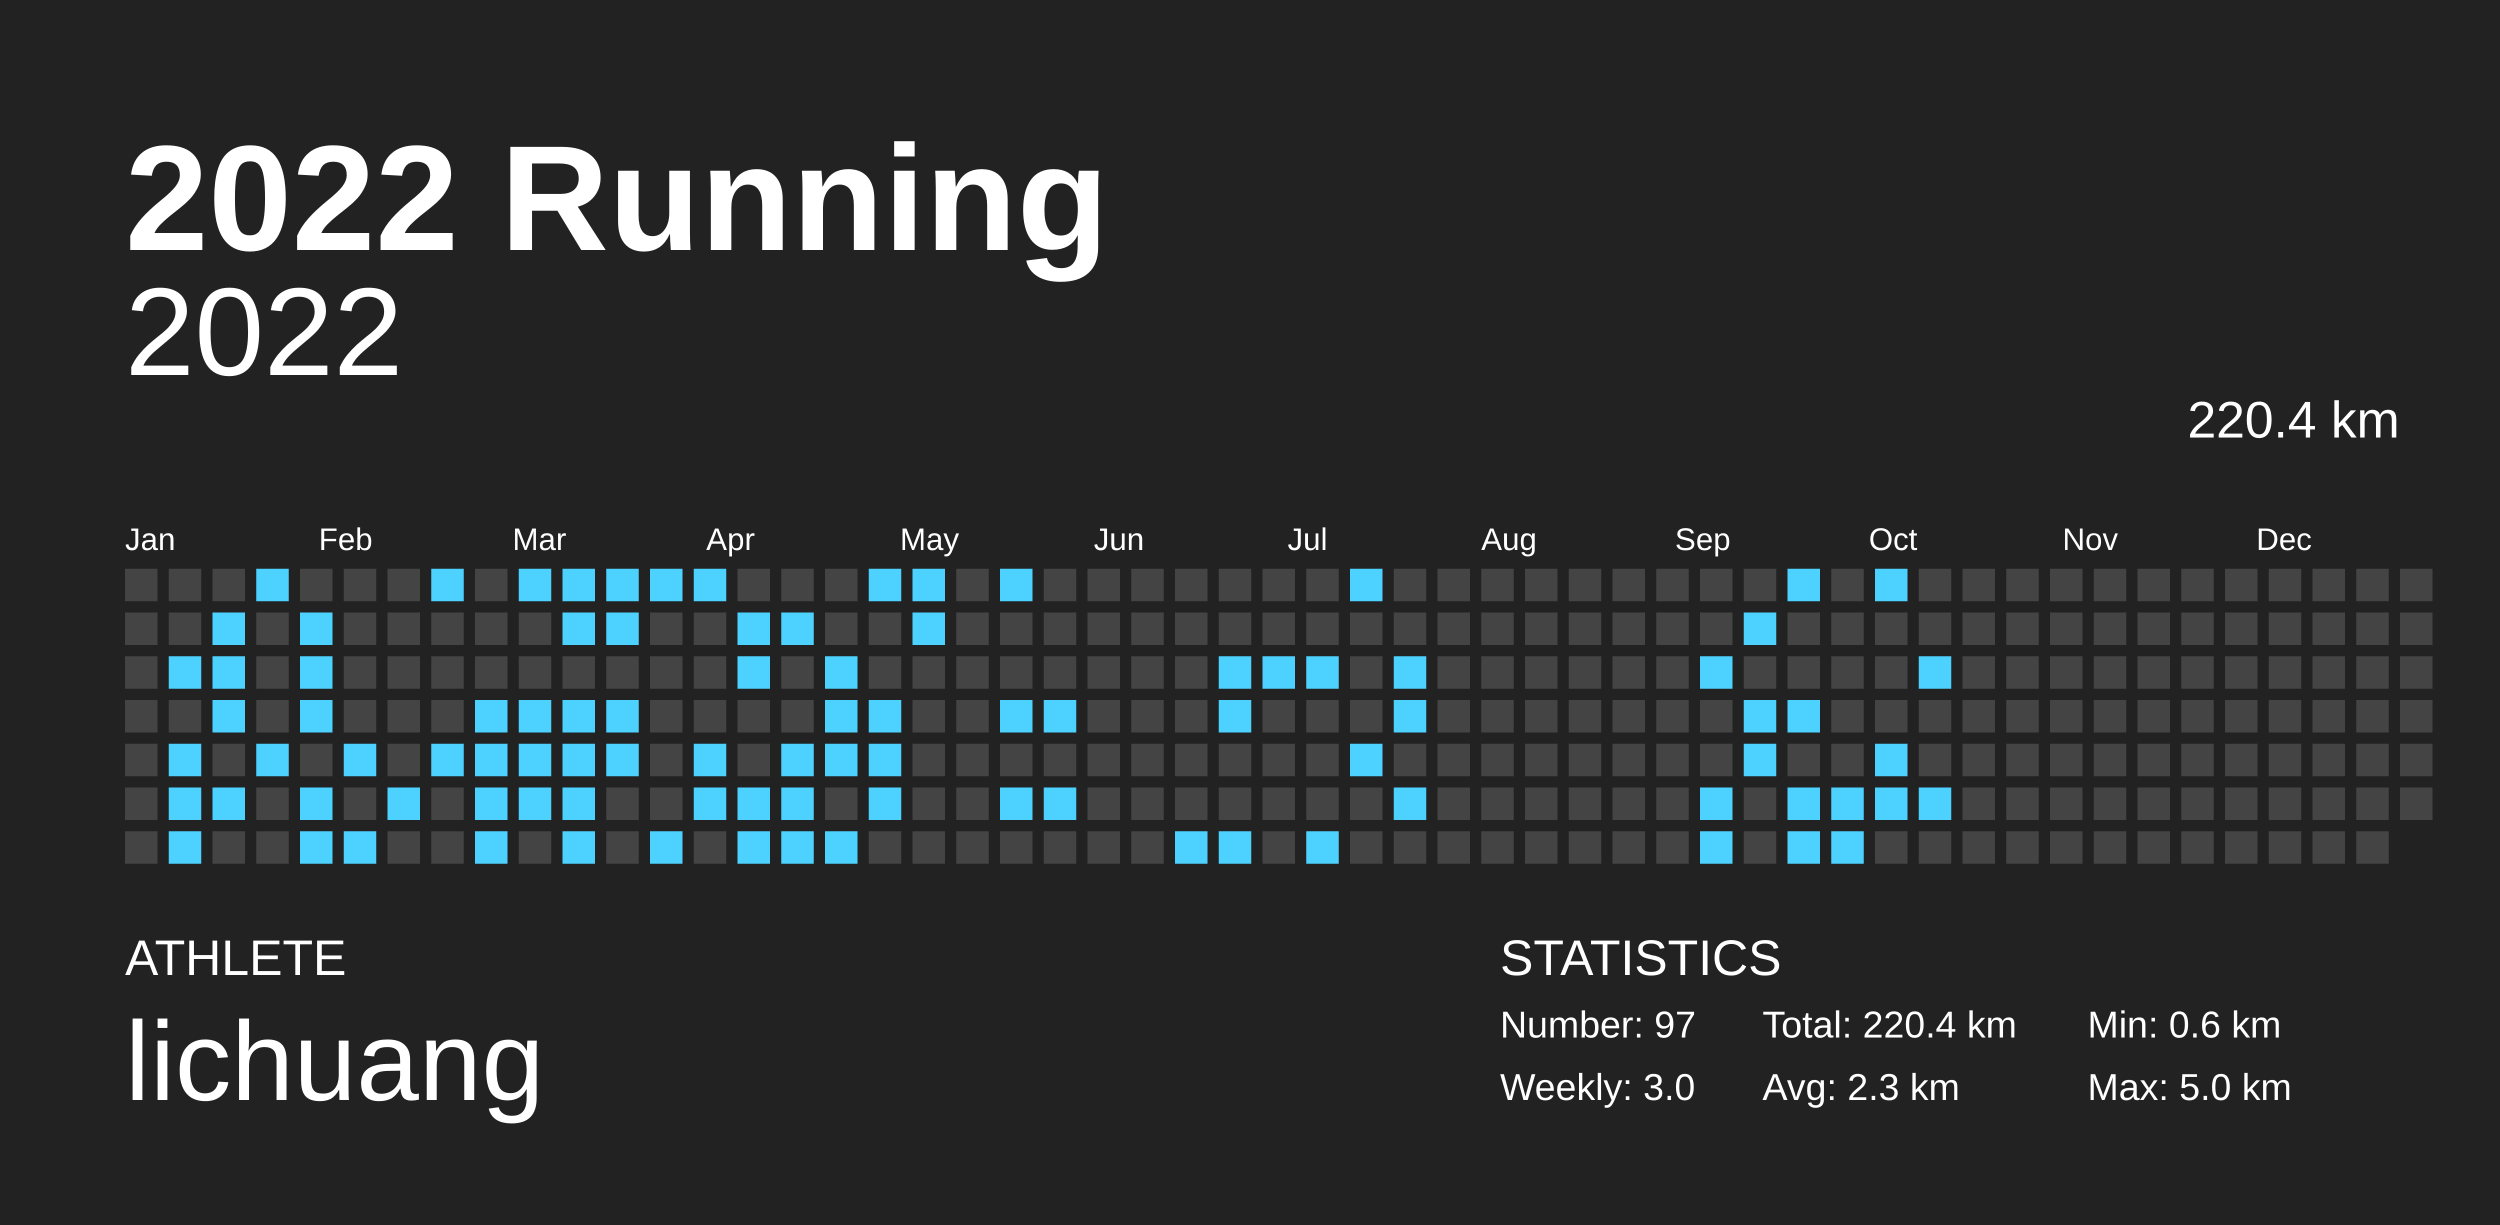
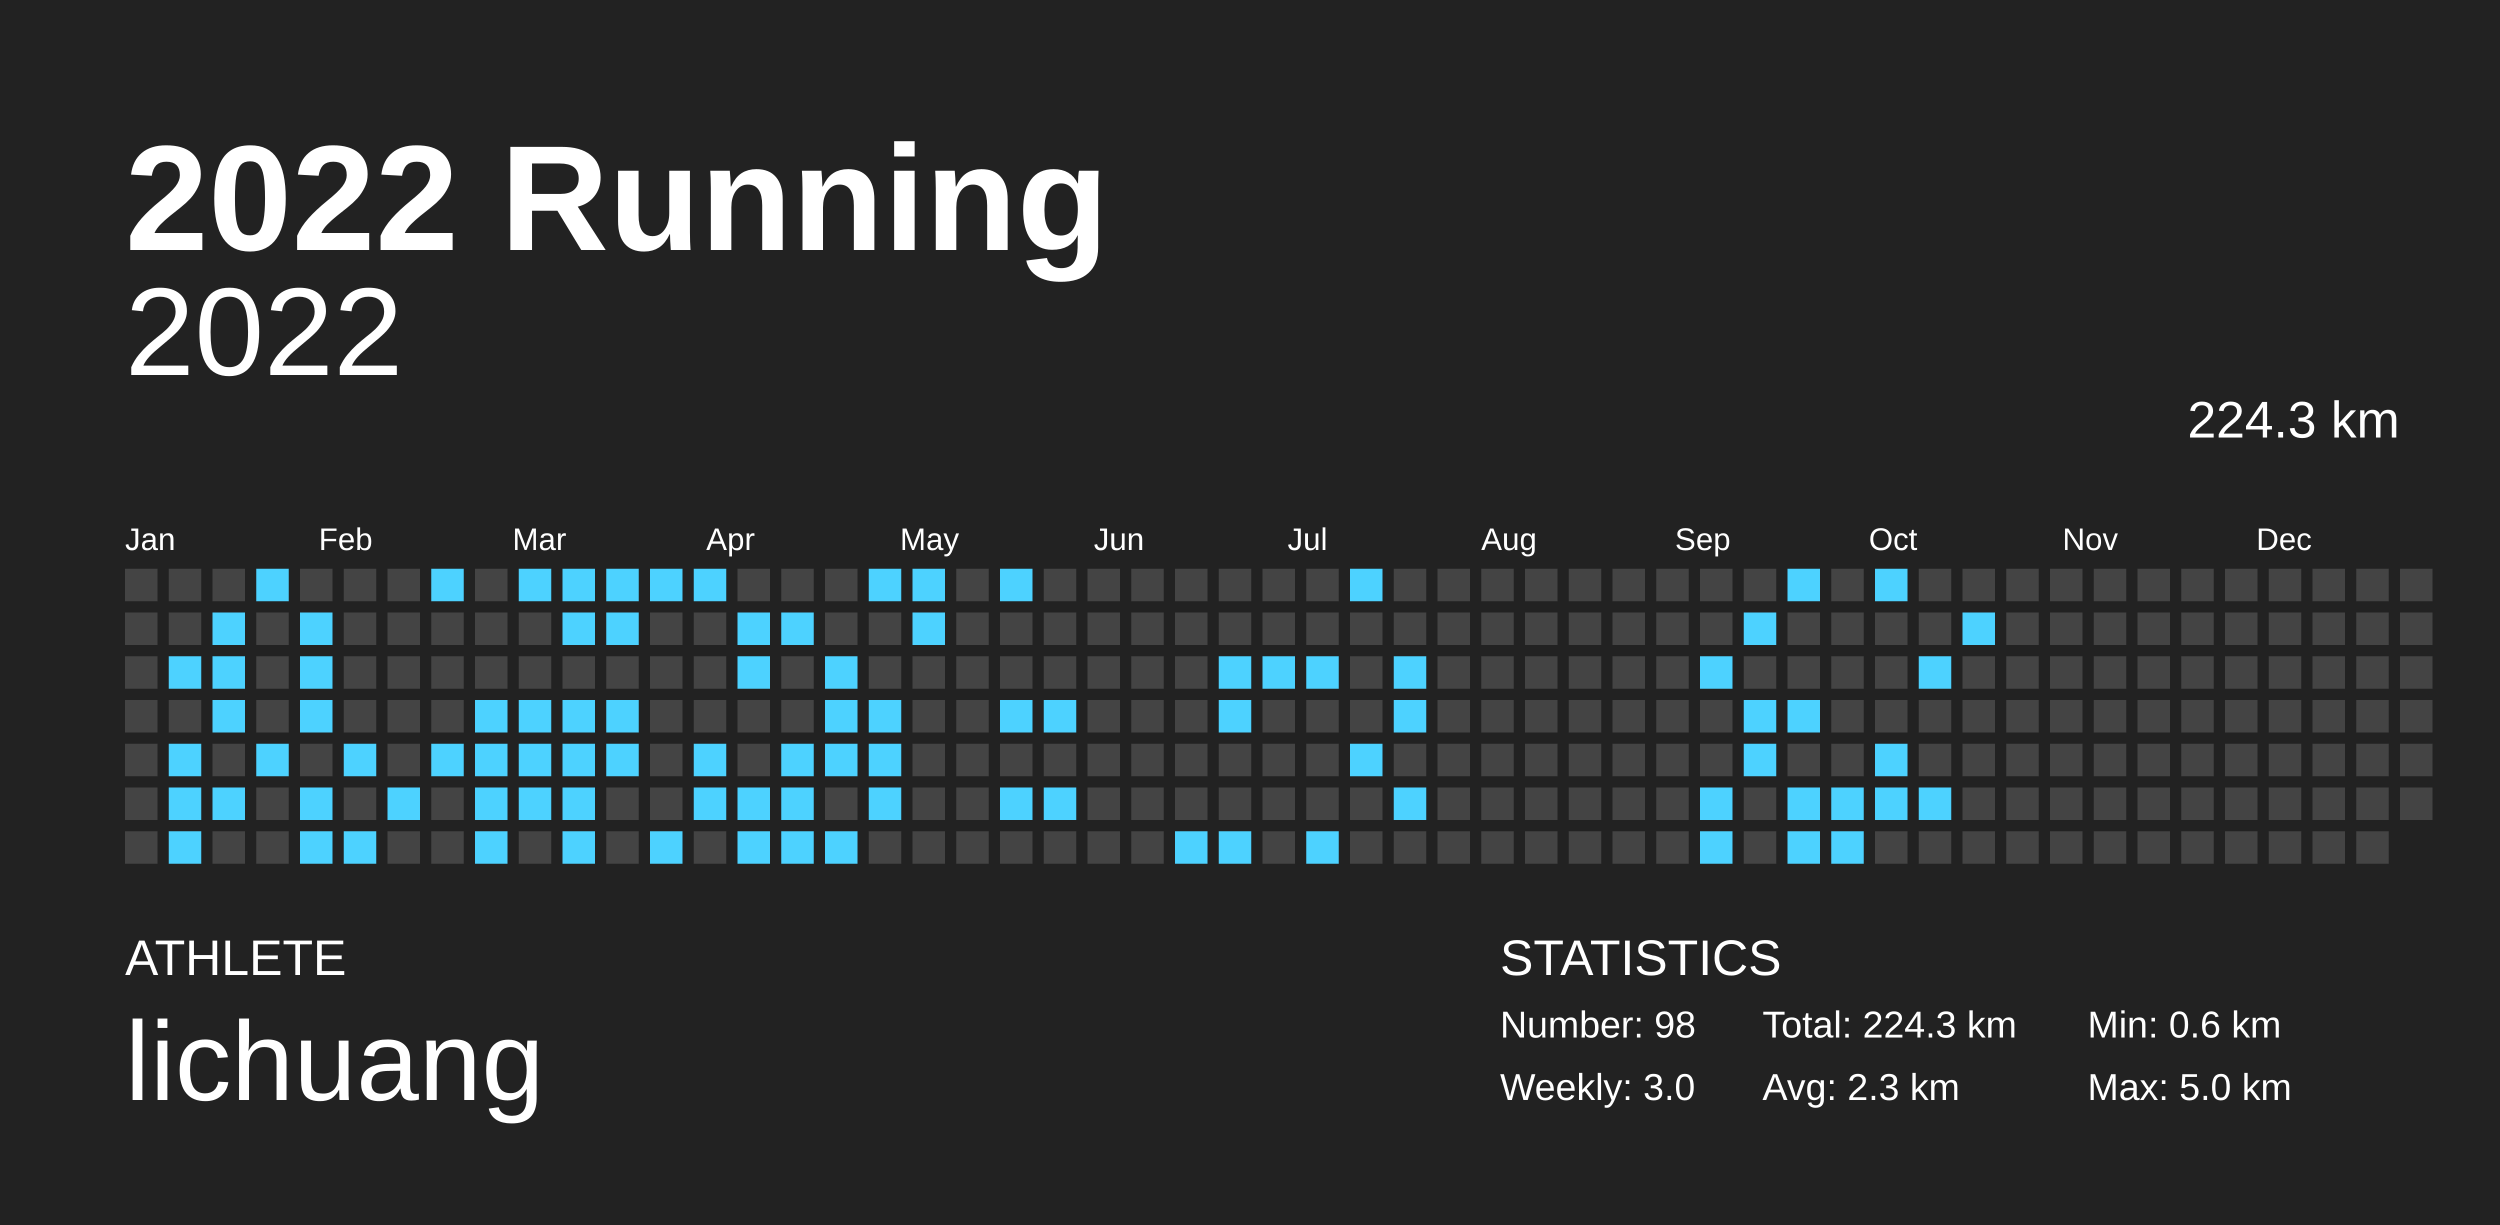
<svg xmlns="http://www.w3.org/2000/svg" baseProfile="full" height="98mm" version="1.1" viewBox="0,0,200,98" width="200mm">
  <defs />
  <rect fill="#222222" height="98" width="200" x="0" y="0" />
  <text fill="#FFFFFF" style="font-size:12px; font-family:Arial; font-weight:bold;" x="10" y="20">2022 Running</text>
  <text fill="#FFFFFF" style="font-size:4px; font-family:Arial" x="10" y="78">ATHLETE</text>
  <text fill="#FFFFFF" style="font-size:9px; font-family:Arial" x="10" y="88">lichuang</text>
  <text fill="#FFFFFF" style="font-size:4px; font-family:Arial" x="120" y="78">STATISTICS</text>
-   <text fill="#FFFFFF" style="font-size:3px; font-family:Arial" x="120" y="83">Number: 97</text>
+   <text fill="#FFFFFF" style="font-size:3px; font-family:Arial" x="120" y="83">Number: 98</text>
  <text fill="#FFFFFF" style="font-size:3px; font-family:Arial" x="120" y="88">Weekly: 3.0</text>
-   <text fill="#FFFFFF" style="font-size:3px; font-family:Arial" x="141" y="83">Total: 220.4 km</text>
+   <text fill="#FFFFFF" style="font-size:3px; font-family:Arial" x="141" y="83">Total: 224.3 km</text>
  <text fill="#FFFFFF" style="font-size:3px; font-family:Arial" x="141" y="88">Avg: 2.3 km</text>
  <text fill="#FFFFFF" style="font-size:3px; font-family:Arial" x="167" y="83">Min: 0.6 km</text>
  <text fill="#FFFFFF" style="font-size:3px; font-family:Arial" x="167" y="88">Max: 5.0 km</text>
  <text alignment-baseline="hanging" fill="#FFFFFF" style="font-size:10.0px; font-family:Arial;" x="10" y="30">2022</text>
-   <text alignment-baseline="hanging" fill="#FFFFFF" style="font-size:4.125px; font-family:Arial;" x="175" y="35">220.4 km</text>
+   <text alignment-baseline="hanging" fill="#FFFFFF" style="font-size:4.125px; font-family:Arial;" x="175" y="35">224.3 km</text>
  <text fill="#FFFFFF" style="font-size:2.5px; font-family:Arial" x="10.0" y="44">Jan</text>
  <text fill="#FFFFFF" style="font-size:2.5px; font-family:Arial" x="25.5" y="44">Feb</text>
  <text fill="#FFFFFF" style="font-size:2.5px; font-family:Arial" x="41.0" y="44">Mar</text>
  <text fill="#FFFFFF" style="font-size:2.5px; font-family:Arial" x="56.5" y="44">Apr</text>
  <text fill="#FFFFFF" style="font-size:2.5px; font-family:Arial" x="72.0" y="44">May</text>
  <text fill="#FFFFFF" style="font-size:2.5px; font-family:Arial" x="87.5" y="44">Jun</text>
  <text fill="#FFFFFF" style="font-size:2.5px; font-family:Arial" x="103.0" y="44">Jul</text>
  <text fill="#FFFFFF" style="font-size:2.5px; font-family:Arial" x="118.5" y="44">Aug</text>
  <text fill="#FFFFFF" style="font-size:2.5px; font-family:Arial" x="134.0" y="44">Sep</text>
  <text fill="#FFFFFF" style="font-size:2.5px; font-family:Arial" x="149.5" y="44">Oct</text>
  <text fill="#FFFFFF" style="font-size:2.5px; font-family:Arial" x="165.0" y="44">Nov</text>
  <text fill="#FFFFFF" style="font-size:2.5px; font-family:Arial" x="180.5" y="44">Dec</text>
  <rect fill="#444444" height="2.6" width="2.6" x="10.0" y="45.5" />
  <rect fill="#444444" height="2.6" width="2.6" x="10.0" y="49.0" />
  <rect fill="#444444" height="2.6" width="2.6" x="10.0" y="52.5" />
  <rect fill="#444444" height="2.6" width="2.6" x="10.0" y="56.0" />
  <rect fill="#444444" height="2.6" width="2.6" x="10.0" y="59.5" />
  <rect fill="#444444" height="2.6" width="2.6" x="10.0" y="63.0" />
  <rect fill="#444444" height="2.6" width="2.6" x="10.0" y="66.5" />
  <rect fill="#444444" height="2.6" width="2.6" x="13.5" y="45.5" />
  <rect fill="#444444" height="2.6" width="2.6" x="13.5" y="49.0" />
  <rect fill="#4dd2ff" height="2.6" width="2.6" x="13.5" y="52.5" />
  <rect fill="#444444" height="2.6" width="2.6" x="13.5" y="56.0" />
  <rect fill="#4dd2ff" height="2.6" width="2.6" x="13.5" y="59.5" />
  <rect fill="#4dd2ff" height="2.6" width="2.6" x="13.5" y="63.0" />
  <rect fill="#4dd2ff" height="2.6" width="2.6" x="13.5" y="66.5" />
  <rect fill="#444444" height="2.6" width="2.6" x="17.0" y="45.5" />
  <rect fill="#4dd2ff" height="2.6" width="2.6" x="17.0" y="49.0" />
  <rect fill="#4dd2ff" height="2.6" width="2.6" x="17.0" y="52.5" />
  <rect fill="#4dd2ff" height="2.6" width="2.6" x="17.0" y="56.0" />
  <rect fill="#444444" height="2.6" width="2.6" x="17.0" y="59.5" />
  <rect fill="#4dd2ff" height="2.6" width="2.6" x="17.0" y="63.0" />
  <rect fill="#444444" height="2.6" width="2.6" x="17.0" y="66.5" />
  <rect fill="#4dd2ff" height="2.6" width="2.6" x="20.5" y="45.5" />
  <rect fill="#444444" height="2.6" width="2.6" x="20.5" y="49.0" />
  <rect fill="#444444" height="2.6" width="2.6" x="20.5" y="52.5" />
  <rect fill="#444444" height="2.6" width="2.6" x="20.5" y="56.0" />
  <rect fill="#4dd2ff" height="2.6" width="2.6" x="20.5" y="59.5" />
  <rect fill="#444444" height="2.6" width="2.6" x="20.5" y="63.0" />
  <rect fill="#444444" height="2.6" width="2.6" x="20.5" y="66.5" />
  <rect fill="#444444" height="2.6" width="2.6" x="24.0" y="45.5" />
  <rect fill="#4dd2ff" height="2.6" width="2.6" x="24.0" y="49.0" />
  <rect fill="#4dd2ff" height="2.6" width="2.6" x="24.0" y="52.5" />
  <rect fill="#4dd2ff" height="2.6" width="2.6" x="24.0" y="56.0" />
  <rect fill="#444444" height="2.6" width="2.6" x="24.0" y="59.5" />
  <rect fill="#4dd2ff" height="2.6" width="2.6" x="24.0" y="63.0" />
  <rect fill="#4dd2ff" height="2.6" width="2.6" x="24.0" y="66.5" />
  <rect fill="#444444" height="2.6" width="2.6" x="27.5" y="45.5" />
  <rect fill="#444444" height="2.6" width="2.6" x="27.5" y="49.0" />
  <rect fill="#444444" height="2.6" width="2.6" x="27.5" y="52.5" />
  <rect fill="#444444" height="2.6" width="2.6" x="27.5" y="56.0" />
  <rect fill="#4dd2ff" height="2.6" width="2.6" x="27.5" y="59.5" />
  <rect fill="#444444" height="2.6" width="2.6" x="27.5" y="63.0" />
  <rect fill="#4dd2ff" height="2.6" width="2.6" x="27.5" y="66.5" />
  <rect fill="#444444" height="2.6" width="2.6" x="31.0" y="45.5" />
  <rect fill="#444444" height="2.6" width="2.6" x="31.0" y="49.0" />
  <rect fill="#444444" height="2.6" width="2.6" x="31.0" y="52.5" />
  <rect fill="#444444" height="2.6" width="2.6" x="31.0" y="56.0" />
  <rect fill="#444444" height="2.6" width="2.6" x="31.0" y="59.5" />
  <rect fill="#4dd2ff" height="2.6" width="2.6" x="31.0" y="63.0" />
  <rect fill="#444444" height="2.6" width="2.6" x="31.0" y="66.5" />
  <rect fill="#4dd2ff" height="2.6" width="2.6" x="34.5" y="45.5" />
  <rect fill="#444444" height="2.6" width="2.6" x="34.5" y="49.0" />
  <rect fill="#444444" height="2.6" width="2.6" x="34.5" y="52.5" />
  <rect fill="#444444" height="2.6" width="2.6" x="34.5" y="56.0" />
  <rect fill="#4dd2ff" height="2.6" width="2.6" x="34.5" y="59.5" />
  <rect fill="#444444" height="2.6" width="2.6" x="34.5" y="63.0" />
  <rect fill="#444444" height="2.6" width="2.6" x="34.5" y="66.5" />
  <rect fill="#444444" height="2.6" width="2.6" x="38.0" y="45.5" />
  <rect fill="#444444" height="2.6" width="2.6" x="38.0" y="49.0" />
  <rect fill="#444444" height="2.6" width="2.6" x="38.0" y="52.5" />
  <rect fill="#4dd2ff" height="2.6" width="2.6" x="38.0" y="56.0" />
  <rect fill="#4dd2ff" height="2.6" width="2.6" x="38.0" y="59.5" />
  <rect fill="#4dd2ff" height="2.6" width="2.6" x="38.0" y="63.0" />
  <rect fill="#4dd2ff" height="2.6" width="2.6" x="38.0" y="66.5" />
  <rect fill="#4dd2ff" height="2.6" width="2.6" x="41.5" y="45.5" />
  <rect fill="#444444" height="2.6" width="2.6" x="41.5" y="49.0" />
  <rect fill="#444444" height="2.6" width="2.6" x="41.5" y="52.5" />
  <rect fill="#4dd2ff" height="2.6" width="2.6" x="41.5" y="56.0" />
  <rect fill="#4dd2ff" height="2.6" width="2.6" x="41.5" y="59.5" />
  <rect fill="#4dd2ff" height="2.6" width="2.6" x="41.5" y="63.0" />
  <rect fill="#444444" height="2.6" width="2.6" x="41.5" y="66.5" />
  <rect fill="#4dd2ff" height="2.6" width="2.6" x="45.0" y="45.5" />
  <rect fill="#4dd2ff" height="2.6" width="2.6" x="45.0" y="49.0" />
  <rect fill="#444444" height="2.6" width="2.6" x="45.0" y="52.5" />
  <rect fill="#4dd2ff" height="2.6" width="2.6" x="45.0" y="56.0" />
  <rect fill="#4dd2ff" height="2.6" width="2.6" x="45.0" y="59.5" />
  <rect fill="#4dd2ff" height="2.6" width="2.6" x="45.0" y="63.0" />
  <rect fill="#4dd2ff" height="2.6" width="2.6" x="45.0" y="66.5" />
  <rect fill="#4dd2ff" height="2.6" width="2.6" x="48.5" y="45.5" />
  <rect fill="#4dd2ff" height="2.6" width="2.6" x="48.5" y="49.0" />
  <rect fill="#444444" height="2.6" width="2.6" x="48.5" y="52.5" />
  <rect fill="#4dd2ff" height="2.6" width="2.6" x="48.5" y="56.0" />
  <rect fill="#4dd2ff" height="2.6" width="2.6" x="48.5" y="59.5" />
  <rect fill="#444444" height="2.6" width="2.6" x="48.5" y="63.0" />
  <rect fill="#444444" height="2.6" width="2.6" x="48.5" y="66.5" />
  <rect fill="#4dd2ff" height="2.6" width="2.6" x="52.0" y="45.5" />
  <rect fill="#444444" height="2.6" width="2.6" x="52.0" y="49.0" />
  <rect fill="#444444" height="2.6" width="2.6" x="52.0" y="52.5" />
  <rect fill="#444444" height="2.6" width="2.6" x="52.0" y="56.0" />
  <rect fill="#444444" height="2.6" width="2.6" x="52.0" y="59.5" />
  <rect fill="#444444" height="2.6" width="2.6" x="52.0" y="63.0" />
  <rect fill="#4dd2ff" height="2.6" width="2.6" x="52.0" y="66.5" />
  <rect fill="#4dd2ff" height="2.6" width="2.6" x="55.5" y="45.5" />
  <rect fill="#444444" height="2.6" width="2.6" x="55.5" y="49.0" />
  <rect fill="#444444" height="2.6" width="2.6" x="55.5" y="52.5" />
  <rect fill="#444444" height="2.6" width="2.6" x="55.5" y="56.0" />
  <rect fill="#4dd2ff" height="2.6" width="2.6" x="55.5" y="59.5" />
  <rect fill="#4dd2ff" height="2.6" width="2.6" x="55.5" y="63.0" />
  <rect fill="#444444" height="2.6" width="2.6" x="55.5" y="66.5" />
  <rect fill="#444444" height="2.6" width="2.6" x="59.0" y="45.5" />
  <rect fill="#4dd2ff" height="2.6" width="2.6" x="59.0" y="49.0" />
  <rect fill="#4dd2ff" height="2.6" width="2.6" x="59.0" y="52.5" />
  <rect fill="#444444" height="2.6" width="2.6" x="59.0" y="56.0" />
  <rect fill="#444444" height="2.6" width="2.6" x="59.0" y="59.5" />
  <rect fill="#4dd2ff" height="2.6" width="2.6" x="59.0" y="63.0" />
  <rect fill="#4dd2ff" height="2.6" width="2.6" x="59.0" y="66.5" />
  <rect fill="#444444" height="2.6" width="2.6" x="62.5" y="45.5" />
  <rect fill="#4dd2ff" height="2.6" width="2.6" x="62.5" y="49.0" />
  <rect fill="#444444" height="2.6" width="2.6" x="62.5" y="52.5" />
  <rect fill="#444444" height="2.6" width="2.6" x="62.5" y="56.0" />
  <rect fill="#4dd2ff" height="2.6" width="2.6" x="62.5" y="59.5" />
  <rect fill="#4dd2ff" height="2.6" width="2.6" x="62.5" y="63.0" />
  <rect fill="#4dd2ff" height="2.6" width="2.6" x="62.5" y="66.5" />
  <rect fill="#444444" height="2.6" width="2.6" x="66.0" y="45.5" />
  <rect fill="#444444" height="2.6" width="2.6" x="66.0" y="49.0" />
  <rect fill="#4dd2ff" height="2.6" width="2.6" x="66.0" y="52.5" />
  <rect fill="#4dd2ff" height="2.6" width="2.6" x="66.0" y="56.0" />
  <rect fill="#4dd2ff" height="2.6" width="2.6" x="66.0" y="59.5" />
  <rect fill="#444444" height="2.6" width="2.6" x="66.0" y="63.0" />
  <rect fill="#4dd2ff" height="2.6" width="2.6" x="66.0" y="66.5" />
  <rect fill="#4dd2ff" height="2.6" width="2.6" x="69.5" y="45.5" />
  <rect fill="#444444" height="2.6" width="2.6" x="69.5" y="49.0" />
  <rect fill="#444444" height="2.6" width="2.6" x="69.5" y="52.5" />
  <rect fill="#4dd2ff" height="2.6" width="2.6" x="69.5" y="56.0" />
  <rect fill="#4dd2ff" height="2.6" width="2.6" x="69.5" y="59.5" />
  <rect fill="#4dd2ff" height="2.6" width="2.6" x="69.5" y="63.0" />
  <rect fill="#444444" height="2.6" width="2.6" x="69.5" y="66.5" />
  <rect fill="#4dd2ff" height="2.6" width="2.6" x="73.0" y="45.5" />
  <rect fill="#4dd2ff" height="2.6" width="2.6" x="73.0" y="49.0" />
  <rect fill="#444444" height="2.6" width="2.6" x="73.0" y="52.5" />
  <rect fill="#444444" height="2.6" width="2.6" x="73.0" y="56.0" />
  <rect fill="#444444" height="2.6" width="2.6" x="73.0" y="59.5" />
  <rect fill="#444444" height="2.6" width="2.6" x="73.0" y="63.0" />
  <rect fill="#444444" height="2.6" width="2.6" x="73.0" y="66.5" />
  <rect fill="#444444" height="2.6" width="2.6" x="76.5" y="45.5" />
  <rect fill="#444444" height="2.6" width="2.6" x="76.5" y="49.0" />
  <rect fill="#444444" height="2.6" width="2.6" x="76.5" y="52.5" />
  <rect fill="#444444" height="2.6" width="2.6" x="76.5" y="56.0" />
  <rect fill="#444444" height="2.6" width="2.6" x="76.5" y="59.5" />
  <rect fill="#444444" height="2.6" width="2.6" x="76.5" y="63.0" />
  <rect fill="#444444" height="2.6" width="2.6" x="76.5" y="66.5" />
  <rect fill="#4dd2ff" height="2.6" width="2.6" x="80.0" y="45.5" />
  <rect fill="#444444" height="2.6" width="2.6" x="80.0" y="49.0" />
  <rect fill="#444444" height="2.6" width="2.6" x="80.0" y="52.5" />
  <rect fill="#4dd2ff" height="2.6" width="2.6" x="80.0" y="56.0" />
  <rect fill="#444444" height="2.6" width="2.6" x="80.0" y="59.5" />
  <rect fill="#4dd2ff" height="2.6" width="2.6" x="80.0" y="63.0" />
  <rect fill="#444444" height="2.6" width="2.6" x="80.0" y="66.5" />
  <rect fill="#444444" height="2.6" width="2.6" x="83.5" y="45.5" />
  <rect fill="#444444" height="2.6" width="2.6" x="83.5" y="49.0" />
  <rect fill="#444444" height="2.6" width="2.6" x="83.5" y="52.5" />
  <rect fill="#4dd2ff" height="2.6" width="2.6" x="83.5" y="56.0" />
  <rect fill="#444444" height="2.6" width="2.6" x="83.5" y="59.5" />
  <rect fill="#4dd2ff" height="2.6" width="2.6" x="83.5" y="63.0" />
  <rect fill="#444444" height="2.6" width="2.6" x="83.5" y="66.5" />
  <rect fill="#444444" height="2.6" width="2.6" x="87.0" y="45.5" />
  <rect fill="#444444" height="2.6" width="2.6" x="87.0" y="49.0" />
  <rect fill="#444444" height="2.6" width="2.6" x="87.0" y="52.5" />
  <rect fill="#444444" height="2.6" width="2.6" x="87.0" y="56.0" />
  <rect fill="#444444" height="2.6" width="2.6" x="87.0" y="59.5" />
  <rect fill="#444444" height="2.6" width="2.6" x="87.0" y="63.0" />
  <rect fill="#444444" height="2.6" width="2.6" x="87.0" y="66.5" />
  <rect fill="#444444" height="2.6" width="2.6" x="90.5" y="45.5" />
  <rect fill="#444444" height="2.6" width="2.6" x="90.5" y="49.0" />
  <rect fill="#444444" height="2.6" width="2.6" x="90.5" y="52.5" />
  <rect fill="#444444" height="2.6" width="2.6" x="90.5" y="56.0" />
  <rect fill="#444444" height="2.6" width="2.6" x="90.5" y="59.5" />
  <rect fill="#444444" height="2.6" width="2.6" x="90.5" y="63.0" />
  <rect fill="#444444" height="2.6" width="2.6" x="90.5" y="66.5" />
  <rect fill="#444444" height="2.6" width="2.6" x="94.0" y="45.5" />
  <rect fill="#444444" height="2.6" width="2.6" x="94.0" y="49.0" />
  <rect fill="#444444" height="2.6" width="2.6" x="94.0" y="52.5" />
  <rect fill="#444444" height="2.6" width="2.6" x="94.0" y="56.0" />
  <rect fill="#444444" height="2.6" width="2.6" x="94.0" y="59.5" />
  <rect fill="#444444" height="2.6" width="2.6" x="94.0" y="63.0" />
  <rect fill="#4dd2ff" height="2.6" width="2.6" x="94.0" y="66.5" />
  <rect fill="#444444" height="2.6" width="2.6" x="97.5" y="45.5" />
  <rect fill="#444444" height="2.6" width="2.6" x="97.5" y="49.0" />
  <rect fill="#4dd2ff" height="2.6" width="2.6" x="97.5" y="52.5" />
  <rect fill="#4dd2ff" height="2.6" width="2.6" x="97.5" y="56.0" />
  <rect fill="#444444" height="2.6" width="2.6" x="97.5" y="59.5" />
  <rect fill="#444444" height="2.6" width="2.6" x="97.5" y="63.0" />
  <rect fill="#4dd2ff" height="2.6" width="2.6" x="97.5" y="66.5" />
  <rect fill="#444444" height="2.6" width="2.6" x="101.0" y="45.5" />
  <rect fill="#444444" height="2.6" width="2.6" x="101.0" y="49.0" />
  <rect fill="#4dd2ff" height="2.6" width="2.6" x="101.0" y="52.5" />
  <rect fill="#444444" height="2.6" width="2.6" x="101.0" y="56.0" />
  <rect fill="#444444" height="2.6" width="2.6" x="101.0" y="59.5" />
  <rect fill="#444444" height="2.6" width="2.6" x="101.0" y="63.0" />
  <rect fill="#444444" height="2.6" width="2.6" x="101.0" y="66.5" />
  <rect fill="#444444" height="2.6" width="2.6" x="104.5" y="45.5" />
  <rect fill="#444444" height="2.6" width="2.6" x="104.5" y="49.0" />
  <rect fill="#4dd2ff" height="2.6" width="2.6" x="104.5" y="52.5" />
  <rect fill="#444444" height="2.6" width="2.6" x="104.5" y="56.0" />
  <rect fill="#444444" height="2.6" width="2.6" x="104.5" y="59.5" />
  <rect fill="#444444" height="2.6" width="2.6" x="104.5" y="63.0" />
  <rect fill="#4dd2ff" height="2.6" width="2.6" x="104.5" y="66.5" />
  <rect fill="#4dd2ff" height="2.6" width="2.6" x="108.0" y="45.5" />
  <rect fill="#444444" height="2.6" width="2.6" x="108.0" y="49.0" />
  <rect fill="#444444" height="2.6" width="2.6" x="108.0" y="52.5" />
  <rect fill="#444444" height="2.6" width="2.6" x="108.0" y="56.0" />
  <rect fill="#4dd2ff" height="2.6" width="2.6" x="108.0" y="59.5" />
  <rect fill="#444444" height="2.6" width="2.6" x="108.0" y="63.0" />
  <rect fill="#444444" height="2.6" width="2.6" x="108.0" y="66.5" />
  <rect fill="#444444" height="2.6" width="2.6" x="111.5" y="45.5" />
  <rect fill="#444444" height="2.6" width="2.6" x="111.5" y="49.0" />
  <rect fill="#4dd2ff" height="2.6" width="2.6" x="111.5" y="52.5" />
  <rect fill="#4dd2ff" height="2.6" width="2.6" x="111.5" y="56.0" />
  <rect fill="#444444" height="2.6" width="2.6" x="111.5" y="59.5" />
  <rect fill="#4dd2ff" height="2.6" width="2.6" x="111.5" y="63.0" />
  <rect fill="#444444" height="2.6" width="2.6" x="111.5" y="66.5" />
  <rect fill="#444444" height="2.6" width="2.6" x="115.0" y="45.5" />
  <rect fill="#444444" height="2.6" width="2.6" x="115.0" y="49.0" />
  <rect fill="#444444" height="2.6" width="2.6" x="115.0" y="52.5" />
  <rect fill="#444444" height="2.6" width="2.6" x="115.0" y="56.0" />
  <rect fill="#444444" height="2.6" width="2.6" x="115.0" y="59.5" />
  <rect fill="#444444" height="2.6" width="2.6" x="115.0" y="63.0" />
  <rect fill="#444444" height="2.6" width="2.6" x="115.0" y="66.5" />
  <rect fill="#444444" height="2.6" width="2.6" x="118.5" y="45.5" />
  <rect fill="#444444" height="2.6" width="2.6" x="118.5" y="49.0" />
  <rect fill="#444444" height="2.6" width="2.6" x="118.5" y="52.5" />
  <rect fill="#444444" height="2.6" width="2.6" x="118.5" y="56.0" />
  <rect fill="#444444" height="2.6" width="2.6" x="118.5" y="59.5" />
  <rect fill="#444444" height="2.6" width="2.6" x="118.5" y="63.0" />
  <rect fill="#444444" height="2.6" width="2.6" x="118.5" y="66.5" />
  <rect fill="#444444" height="2.6" width="2.6" x="122.0" y="45.5" />
  <rect fill="#444444" height="2.6" width="2.6" x="122.0" y="49.0" />
  <rect fill="#444444" height="2.6" width="2.6" x="122.0" y="52.5" />
  <rect fill="#444444" height="2.6" width="2.6" x="122.0" y="56.0" />
  <rect fill="#444444" height="2.6" width="2.6" x="122.0" y="59.5" />
  <rect fill="#444444" height="2.6" width="2.6" x="122.0" y="63.0" />
  <rect fill="#444444" height="2.6" width="2.6" x="122.0" y="66.5" />
  <rect fill="#444444" height="2.6" width="2.6" x="125.5" y="45.5" />
  <rect fill="#444444" height="2.6" width="2.6" x="125.5" y="49.0" />
  <rect fill="#444444" height="2.6" width="2.6" x="125.5" y="52.5" />
  <rect fill="#444444" height="2.6" width="2.6" x="125.5" y="56.0" />
  <rect fill="#444444" height="2.6" width="2.6" x="125.5" y="59.5" />
  <rect fill="#444444" height="2.6" width="2.6" x="125.5" y="63.0" />
  <rect fill="#444444" height="2.6" width="2.6" x="125.5" y="66.5" />
  <rect fill="#444444" height="2.6" width="2.6" x="129.0" y="45.5" />
  <rect fill="#444444" height="2.6" width="2.6" x="129.0" y="49.0" />
  <rect fill="#444444" height="2.6" width="2.6" x="129.0" y="52.5" />
  <rect fill="#444444" height="2.6" width="2.6" x="129.0" y="56.0" />
  <rect fill="#444444" height="2.6" width="2.6" x="129.0" y="59.5" />
  <rect fill="#444444" height="2.6" width="2.6" x="129.0" y="63.0" />
  <rect fill="#444444" height="2.6" width="2.6" x="129.0" y="66.5" />
  <rect fill="#444444" height="2.6" width="2.6" x="132.5" y="45.5" />
  <rect fill="#444444" height="2.6" width="2.6" x="132.5" y="49.0" />
  <rect fill="#444444" height="2.6" width="2.6" x="132.5" y="52.5" />
  <rect fill="#444444" height="2.6" width="2.6" x="132.5" y="56.0" />
  <rect fill="#444444" height="2.6" width="2.6" x="132.5" y="59.5" />
  <rect fill="#444444" height="2.6" width="2.6" x="132.5" y="63.0" />
  <rect fill="#444444" height="2.6" width="2.6" x="132.5" y="66.5" />
  <rect fill="#444444" height="2.6" width="2.6" x="136.0" y="45.5" />
  <rect fill="#444444" height="2.6" width="2.6" x="136.0" y="49.0" />
  <rect fill="#4dd2ff" height="2.6" width="2.6" x="136.0" y="52.5" />
  <rect fill="#444444" height="2.6" width="2.6" x="136.0" y="56.0" />
  <rect fill="#444444" height="2.6" width="2.6" x="136.0" y="59.5" />
  <rect fill="#4dd2ff" height="2.6" width="2.6" x="136.0" y="63.0" />
  <rect fill="#4dd2ff" height="2.6" width="2.6" x="136.0" y="66.5" />
  <rect fill="#444444" height="2.6" width="2.6" x="139.5" y="45.5" />
  <rect fill="#4dd2ff" height="2.6" width="2.6" x="139.5" y="49.0" />
  <rect fill="#444444" height="2.6" width="2.6" x="139.5" y="52.5" />
  <rect fill="#4dd2ff" height="2.6" width="2.6" x="139.5" y="56.0" />
  <rect fill="#4dd2ff" height="2.6" width="2.6" x="139.5" y="59.5" />
  <rect fill="#444444" height="2.6" width="2.6" x="139.5" y="63.0" />
  <rect fill="#444444" height="2.6" width="2.6" x="139.5" y="66.5" />
  <rect fill="#4dd2ff" height="2.6" width="2.6" x="143.0" y="45.5" />
  <rect fill="#444444" height="2.6" width="2.6" x="143.0" y="49.0" />
  <rect fill="#444444" height="2.6" width="2.6" x="143.0" y="52.5" />
  <rect fill="#4dd2ff" height="2.6" width="2.6" x="143.0" y="56.0" />
  <rect fill="#444444" height="2.6" width="2.6" x="143.0" y="59.5" />
  <rect fill="#4dd2ff" height="2.6" width="2.6" x="143.0" y="63.0" />
  <rect fill="#4dd2ff" height="2.6" width="2.6" x="143.0" y="66.5" />
  <rect fill="#444444" height="2.6" width="2.6" x="146.5" y="45.5" />
  <rect fill="#444444" height="2.6" width="2.6" x="146.5" y="49.0" />
  <rect fill="#444444" height="2.6" width="2.6" x="146.5" y="52.5" />
  <rect fill="#444444" height="2.6" width="2.6" x="146.5" y="56.0" />
  <rect fill="#444444" height="2.6" width="2.6" x="146.5" y="59.5" />
  <rect fill="#4dd2ff" height="2.6" width="2.6" x="146.5" y="63.0" />
  <rect fill="#4dd2ff" height="2.6" width="2.6" x="146.5" y="66.5" />
  <rect fill="#4dd2ff" height="2.6" width="2.6" x="150.0" y="45.5" />
  <rect fill="#444444" height="2.6" width="2.6" x="150.0" y="49.0" />
  <rect fill="#444444" height="2.6" width="2.6" x="150.0" y="52.5" />
  <rect fill="#444444" height="2.6" width="2.6" x="150.0" y="56.0" />
  <rect fill="#4dd2ff" height="2.6" width="2.6" x="150.0" y="59.5" />
  <rect fill="#4dd2ff" height="2.6" width="2.6" x="150.0" y="63.0" />
  <rect fill="#444444" height="2.6" width="2.6" x="150.0" y="66.5" />
  <rect fill="#444444" height="2.6" width="2.6" x="153.5" y="45.5" />
  <rect fill="#444444" height="2.6" width="2.6" x="153.5" y="49.0" />
  <rect fill="#4dd2ff" height="2.6" width="2.6" x="153.5" y="52.5" />
  <rect fill="#444444" height="2.6" width="2.6" x="153.5" y="56.0" />
  <rect fill="#444444" height="2.6" width="2.6" x="153.5" y="59.5" />
  <rect fill="#4dd2ff" height="2.6" width="2.6" x="153.5" y="63.0" />
  <rect fill="#444444" height="2.6" width="2.6" x="153.5" y="66.5" />
  <rect fill="#444444" height="2.6" width="2.6" x="157.0" y="45.5" />
-   <rect fill="#444444" height="2.6" width="2.6" x="157.0" y="49.0" />
+   <rect fill="#4dd2ff" height="2.6" width="2.6" x="157.0" y="49.0" />
  <rect fill="#444444" height="2.6" width="2.6" x="157.0" y="52.5" />
  <rect fill="#444444" height="2.6" width="2.6" x="157.0" y="56.0" />
  <rect fill="#444444" height="2.6" width="2.6" x="157.0" y="59.5" />
  <rect fill="#444444" height="2.6" width="2.6" x="157.0" y="63.0" />
  <rect fill="#444444" height="2.6" width="2.6" x="157.0" y="66.5" />
  <rect fill="#444444" height="2.6" width="2.6" x="160.5" y="45.5" />
  <rect fill="#444444" height="2.6" width="2.6" x="160.5" y="49.0" />
  <rect fill="#444444" height="2.6" width="2.6" x="160.5" y="52.5" />
  <rect fill="#444444" height="2.6" width="2.6" x="160.5" y="56.0" />
  <rect fill="#444444" height="2.6" width="2.6" x="160.5" y="59.5" />
  <rect fill="#444444" height="2.6" width="2.6" x="160.5" y="63.0" />
  <rect fill="#444444" height="2.6" width="2.6" x="160.5" y="66.5" />
  <rect fill="#444444" height="2.6" width="2.6" x="164.0" y="45.5" />
  <rect fill="#444444" height="2.6" width="2.6" x="164.0" y="49.0" />
  <rect fill="#444444" height="2.6" width="2.6" x="164.0" y="52.5" />
  <rect fill="#444444" height="2.6" width="2.6" x="164.0" y="56.0" />
  <rect fill="#444444" height="2.6" width="2.6" x="164.0" y="59.5" />
  <rect fill="#444444" height="2.6" width="2.6" x="164.0" y="63.0" />
  <rect fill="#444444" height="2.6" width="2.6" x="164.0" y="66.5" />
  <rect fill="#444444" height="2.6" width="2.6" x="167.5" y="45.5" />
  <rect fill="#444444" height="2.6" width="2.6" x="167.5" y="49.0" />
  <rect fill="#444444" height="2.6" width="2.6" x="167.5" y="52.5" />
  <rect fill="#444444" height="2.6" width="2.6" x="167.5" y="56.0" />
  <rect fill="#444444" height="2.6" width="2.6" x="167.5" y="59.5" />
  <rect fill="#444444" height="2.6" width="2.6" x="167.5" y="63.0" />
  <rect fill="#444444" height="2.6" width="2.6" x="167.5" y="66.5" />
  <rect fill="#444444" height="2.6" width="2.6" x="171.0" y="45.5" />
  <rect fill="#444444" height="2.6" width="2.6" x="171.0" y="49.0" />
  <rect fill="#444444" height="2.6" width="2.6" x="171.0" y="52.5" />
  <rect fill="#444444" height="2.6" width="2.6" x="171.0" y="56.0" />
  <rect fill="#444444" height="2.6" width="2.6" x="171.0" y="59.5" />
  <rect fill="#444444" height="2.6" width="2.6" x="171.0" y="63.0" />
  <rect fill="#444444" height="2.6" width="2.6" x="171.0" y="66.5" />
  <rect fill="#444444" height="2.6" width="2.6" x="174.5" y="45.5" />
  <rect fill="#444444" height="2.6" width="2.6" x="174.5" y="49.0" />
  <rect fill="#444444" height="2.6" width="2.6" x="174.5" y="52.5" />
  <rect fill="#444444" height="2.6" width="2.6" x="174.5" y="56.0" />
  <rect fill="#444444" height="2.6" width="2.6" x="174.5" y="59.5" />
  <rect fill="#444444" height="2.6" width="2.6" x="174.5" y="63.0" />
  <rect fill="#444444" height="2.6" width="2.6" x="174.5" y="66.5" />
  <rect fill="#444444" height="2.6" width="2.6" x="178.0" y="45.5" />
  <rect fill="#444444" height="2.6" width="2.6" x="178.0" y="49.0" />
  <rect fill="#444444" height="2.6" width="2.6" x="178.0" y="52.5" />
  <rect fill="#444444" height="2.6" width="2.6" x="178.0" y="56.0" />
  <rect fill="#444444" height="2.6" width="2.6" x="178.0" y="59.5" />
  <rect fill="#444444" height="2.6" width="2.6" x="178.0" y="63.0" />
  <rect fill="#444444" height="2.6" width="2.6" x="178.0" y="66.5" />
  <rect fill="#444444" height="2.6" width="2.6" x="181.5" y="45.5" />
  <rect fill="#444444" height="2.6" width="2.6" x="181.5" y="49.0" />
  <rect fill="#444444" height="2.6" width="2.6" x="181.5" y="52.5" />
  <rect fill="#444444" height="2.6" width="2.6" x="181.5" y="56.0" />
  <rect fill="#444444" height="2.6" width="2.6" x="181.5" y="59.5" />
  <rect fill="#444444" height="2.6" width="2.6" x="181.5" y="63.0" />
  <rect fill="#444444" height="2.6" width="2.6" x="181.5" y="66.5" />
  <rect fill="#444444" height="2.6" width="2.6" x="185.0" y="45.5" />
  <rect fill="#444444" height="2.6" width="2.6" x="185.0" y="49.0" />
  <rect fill="#444444" height="2.6" width="2.6" x="185.0" y="52.5" />
  <rect fill="#444444" height="2.6" width="2.6" x="185.0" y="56.0" />
  <rect fill="#444444" height="2.6" width="2.6" x="185.0" y="59.5" />
  <rect fill="#444444" height="2.6" width="2.6" x="185.0" y="63.0" />
  <rect fill="#444444" height="2.6" width="2.6" x="185.0" y="66.5" />
  <rect fill="#444444" height="2.6" width="2.6" x="188.5" y="45.5" />
  <rect fill="#444444" height="2.6" width="2.6" x="188.5" y="49.0" />
  <rect fill="#444444" height="2.6" width="2.6" x="188.5" y="52.5" />
  <rect fill="#444444" height="2.6" width="2.6" x="188.5" y="56.0" />
  <rect fill="#444444" height="2.6" width="2.6" x="188.5" y="59.5" />
  <rect fill="#444444" height="2.6" width="2.6" x="188.5" y="63.0" />
  <rect fill="#444444" height="2.6" width="2.6" x="188.5" y="66.5" />
  <rect fill="#444444" height="2.6" width="2.6" x="192.0" y="45.5" />
  <rect fill="#444444" height="2.6" width="2.6" x="192.0" y="49.0" />
  <rect fill="#444444" height="2.6" width="2.6" x="192.0" y="52.5" />
  <rect fill="#444444" height="2.6" width="2.6" x="192.0" y="56.0" />
  <rect fill="#444444" height="2.6" width="2.6" x="192.0" y="59.5" />
  <rect fill="#444444" height="2.6" width="2.6" x="192.0" y="63.0" />
</svg>
